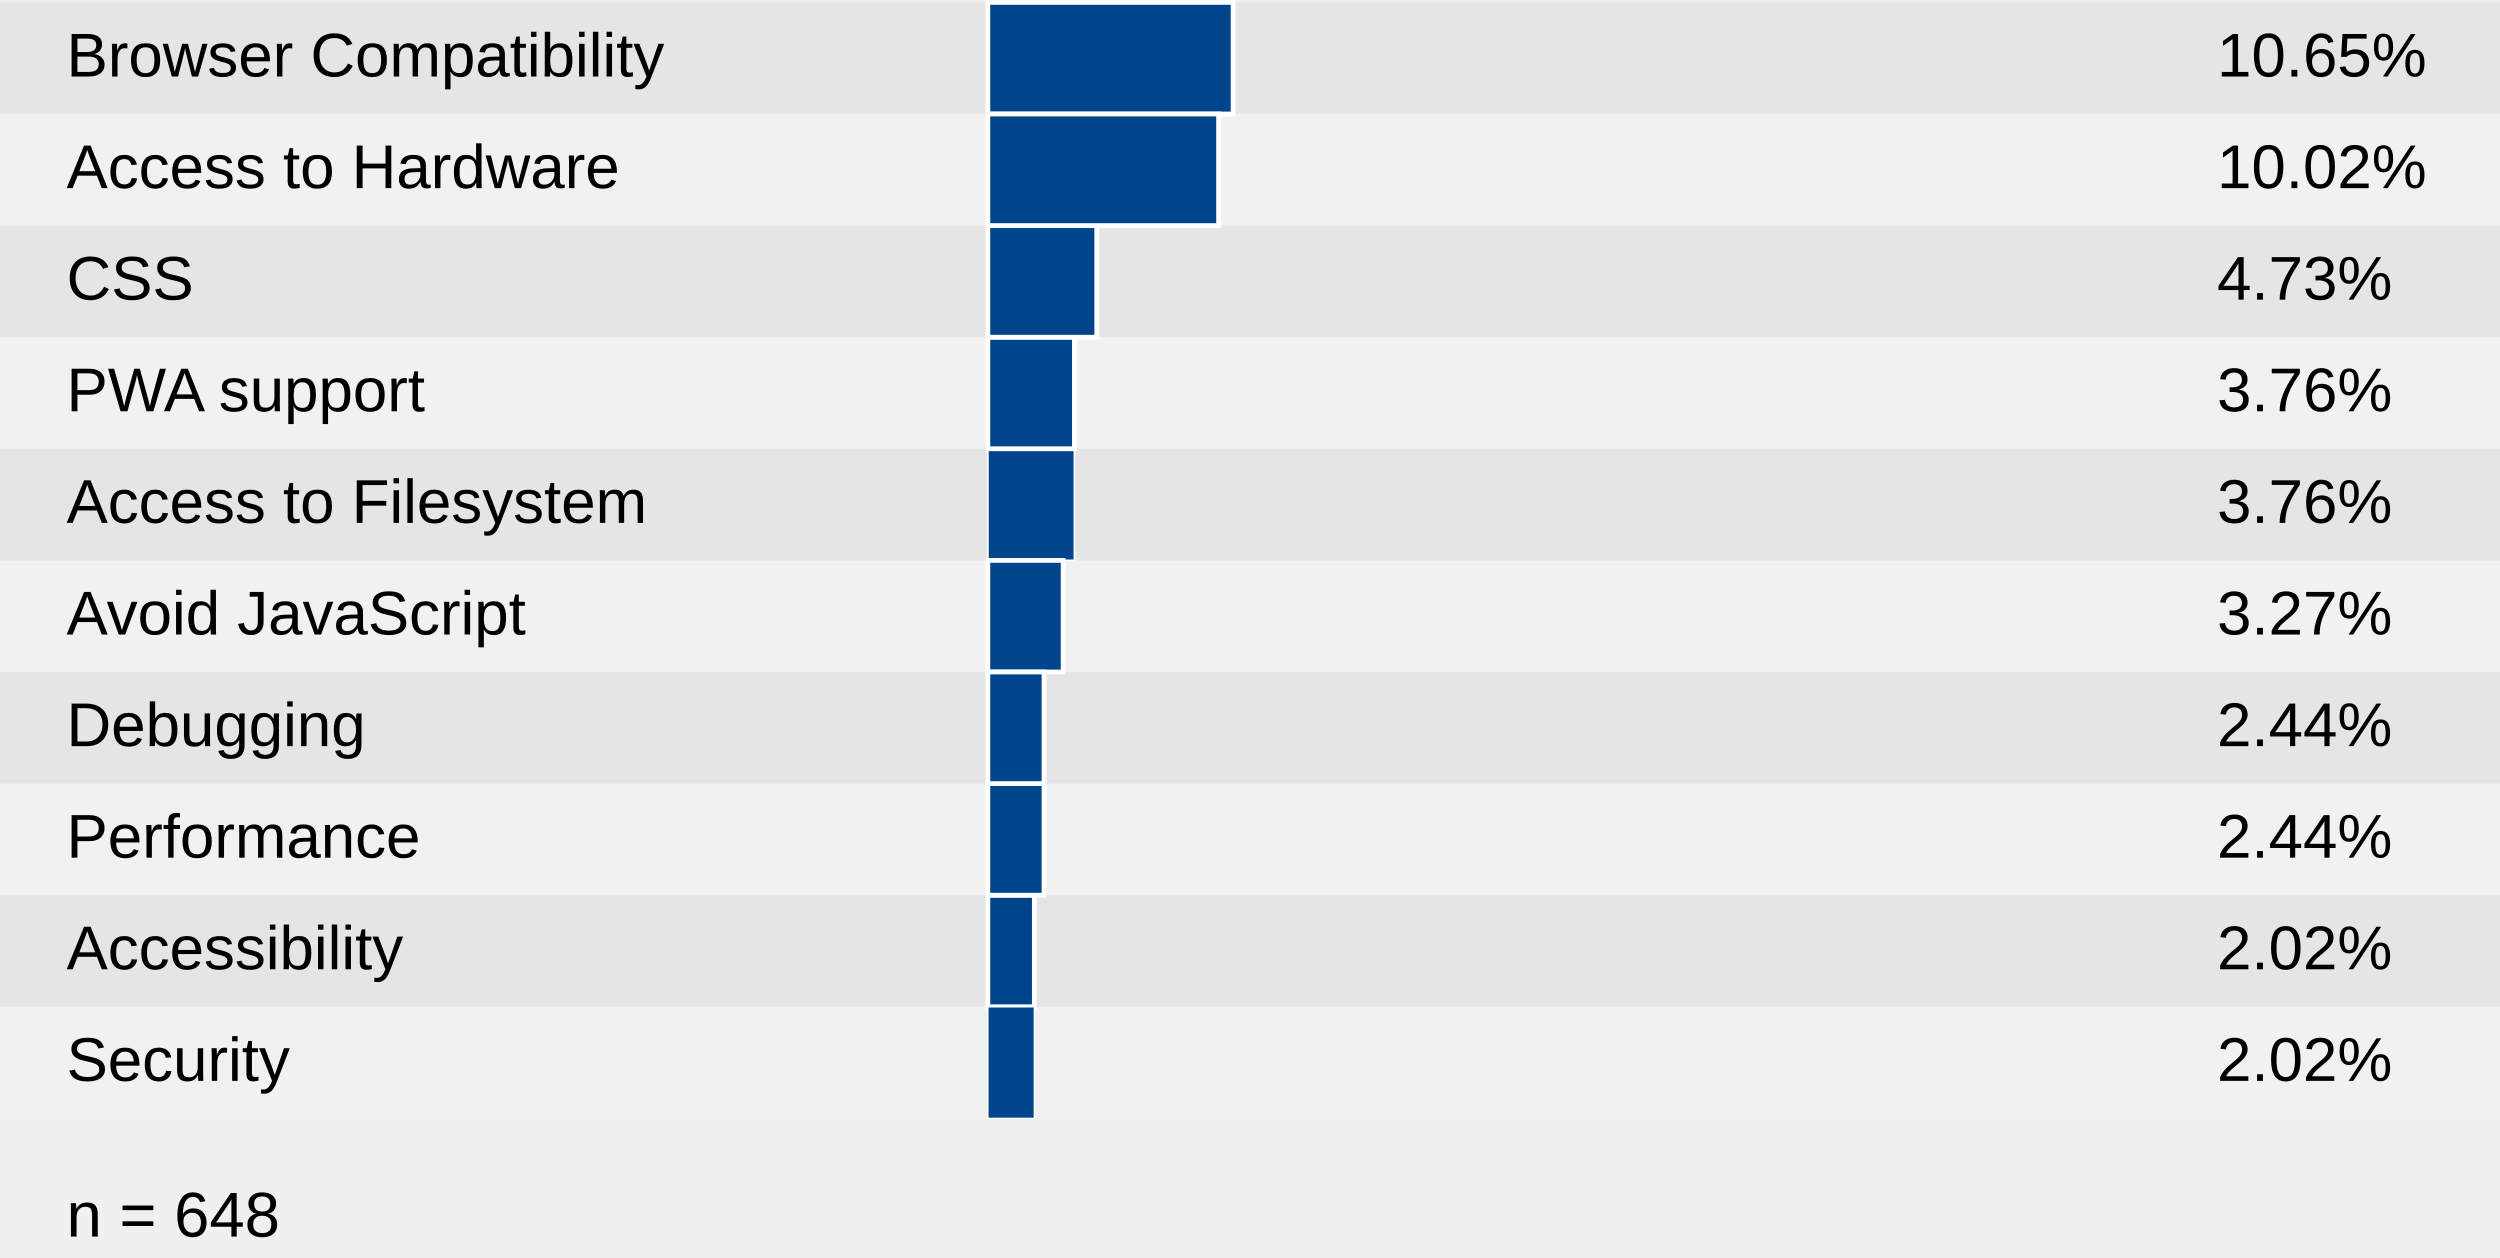
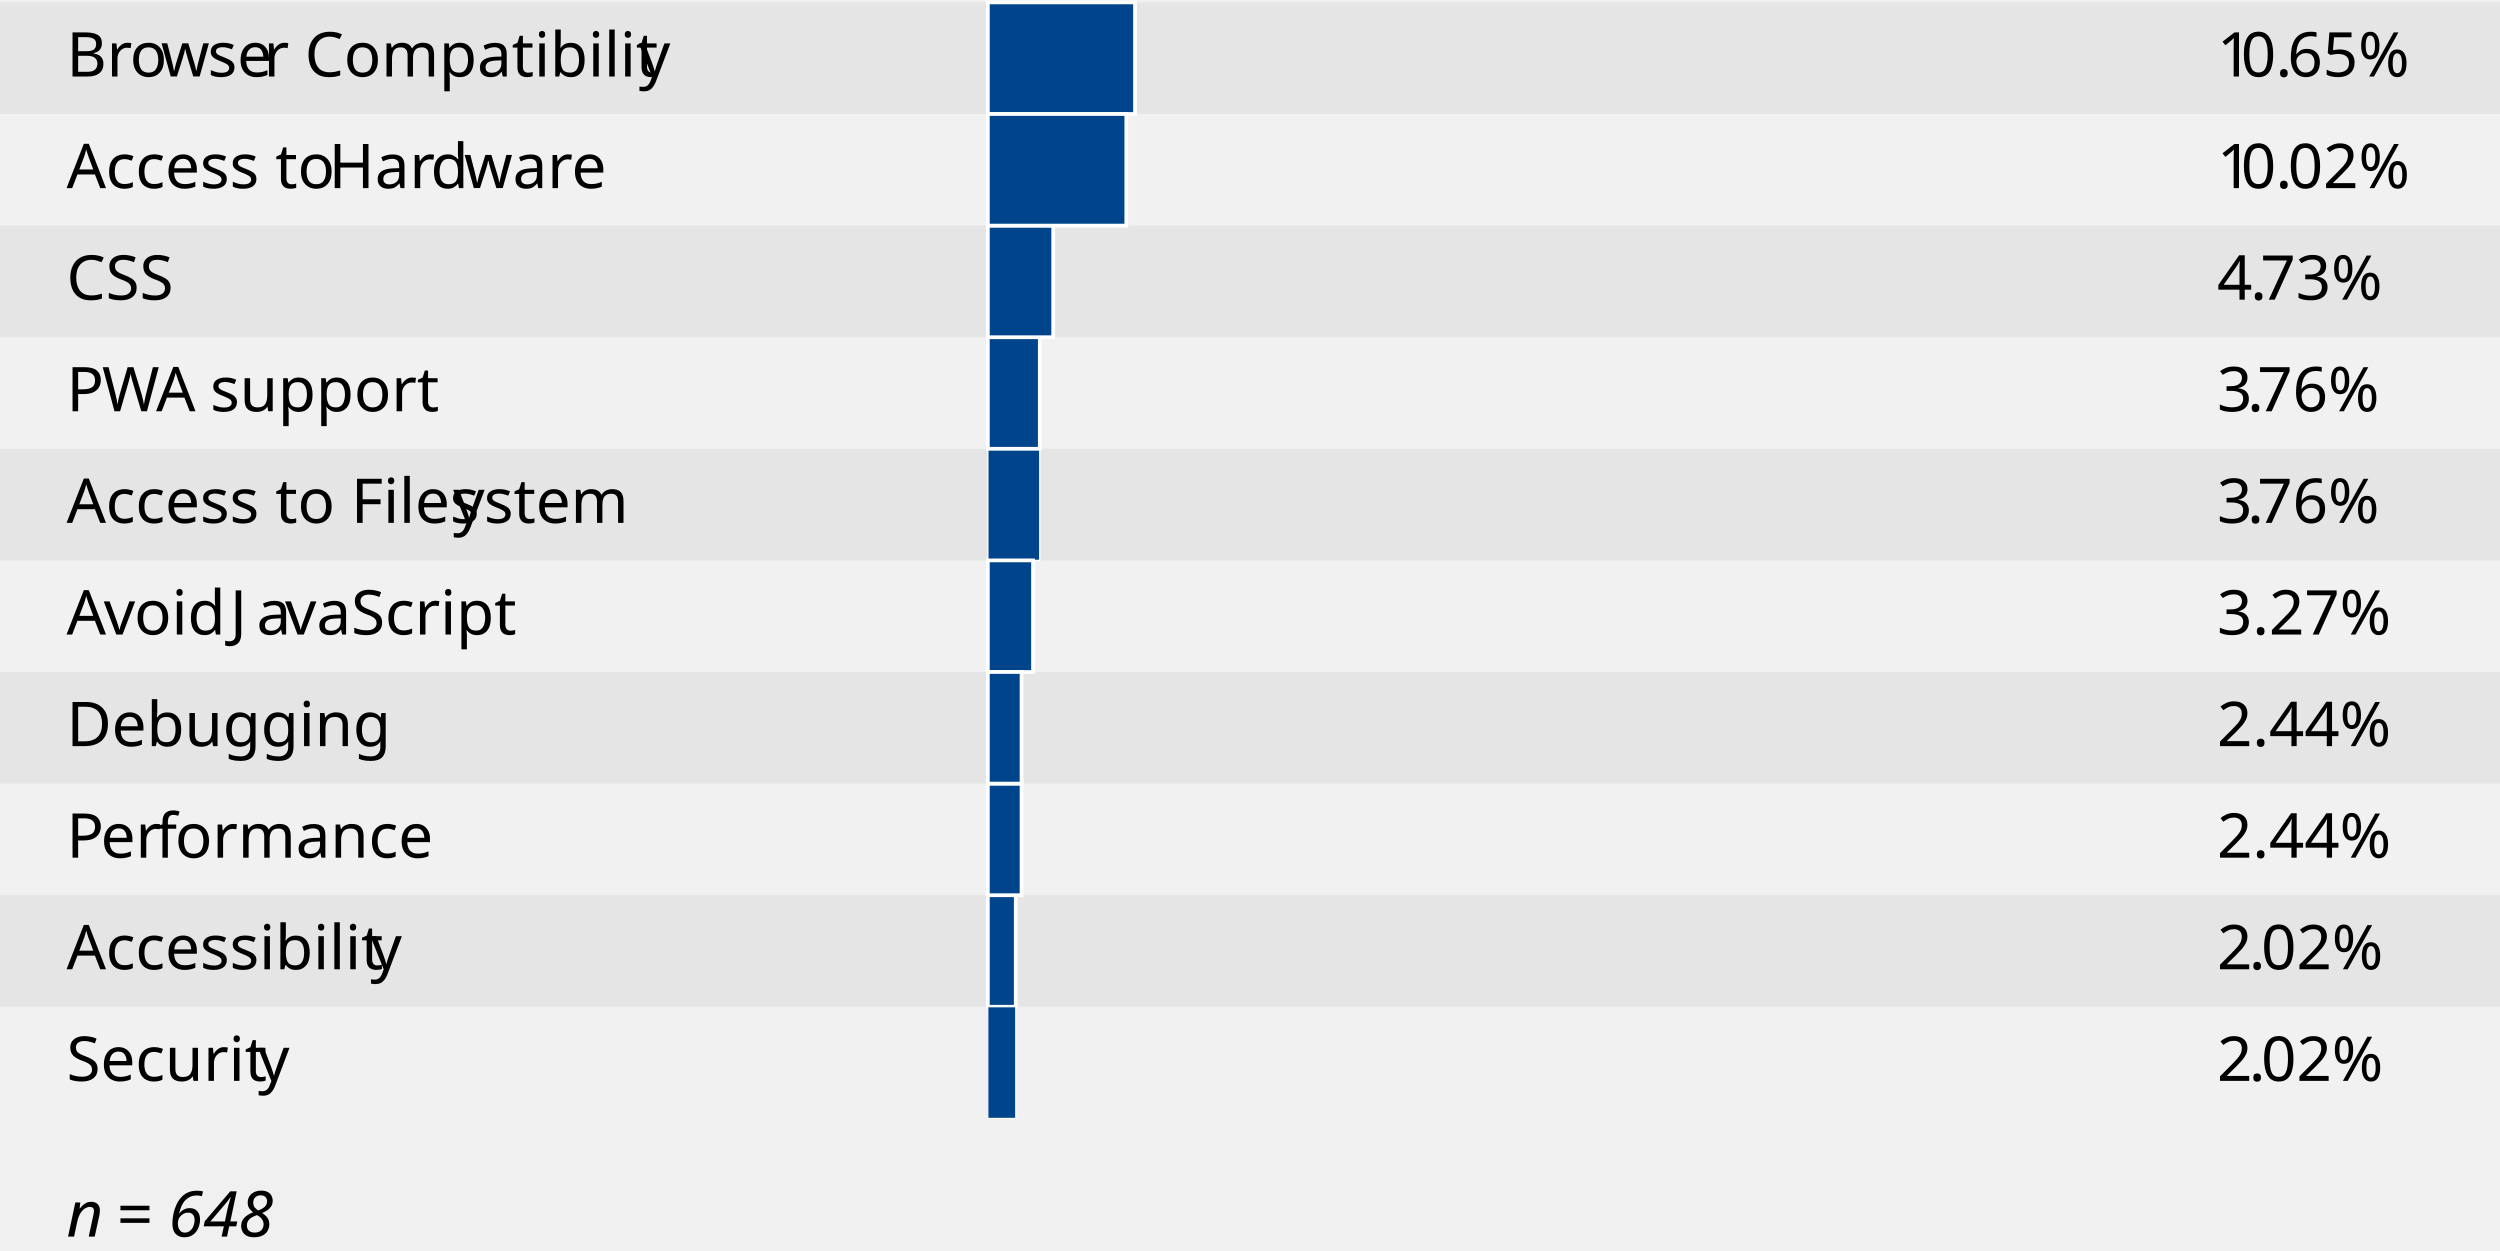
- <svg xmlns="http://www.w3.org/2000/svg" viewBox="0 0 542.75 272.94">
-   <defs>
-     <style>.cls-1,.cls-2{opacity:0.05;}.cls-2{fill:#fff;}.cls-3{font-size:13.42px;}.cls-3,.cls-8{font-family:ArialMT, Arial;}.cls-4{letter-spacing:-0.04em;}.cls-5{letter-spacing:-0.06em;}.cls-6{letter-spacing:0em;}.cls-7{letter-spacing:-0.02em;}.cls-8{font-size:13.77px;}.cls-10,.cls-11,.cls-9{fill:#00458b;stroke:#fff;stroke-miterlimit:10;}.cls-9{stroke-width:1.04px;}.cls-10{stroke-width:0.38px;}.cls-11{stroke-width:0.31px;}</style>
-   </defs>
-   <g id="Layer_2" data-name="Layer 2">
-     <g id="Open_Text_What_s_Missing" data-name="Open Text What's Missing">
-       <g id="barTextPercentages">
-         <rect class="cls-1" y="194.34" width="542.75" height="24.23" />
-         <rect class="cls-2" y="170.12" width="542.75" height="24.23" />
-         <rect class="cls-2" y="218.57" width="542.75" height="24.23" />
-         <rect class="cls-1" y="145.89" width="542.75" height="24.23" />
-         <rect class="cls-2" y="121.66" width="542.75" height="24.23" />
-         <rect class="cls-1" y="97.43" width="542.75" height="24.23" />
-         <rect class="cls-2" y="73.2" width="542.75" height="24.23" />
-         <rect class="cls-1" y="48.98" width="542.75" height="24.23" />
-         <rect class="cls-2" y="24.75" width="542.75" height="24.23" />
-         <rect class="cls-1" y="0.52" width="542.75" height="24.23" />
-         <text class="cls-3" transform="translate(14.45 16.61)">Browser Compatibility</text>
-         <text class="cls-3" transform="translate(14.45 113.52)">Access to Filesystem</text>
-         <text class="cls-3" transform="translate(14.45 89.29)">P<tspan class="cls-4" x="8.95" y="0">W</tspan>
-           <tspan class="cls-5" x="21.12" y="0">A</tspan>
-           <tspan class="cls-6" x="29.33" y="0" xml:space="preserve"> support</tspan>
-         </text>
-         <text class="cls-3" transform="translate(14.45 65.06)">CSS</text>
-         <text class="cls-3" transform="translate(14.45 40.84)">Access to Hardware</text>
-         <text class="cls-3" transform="translate(14.45 137.75)">
-           <tspan class="cls-7">A</tspan>
-           <tspan x="8.71" y="0">void JavaScript</tspan>
-         </text>
-         <text class="cls-3" transform="translate(14.45 210.43)">Accessibility</text>
-         <text class="cls-3" transform="translate(14.45 186.2)">Performance</text>
-         <text class="cls-3" transform="translate(14.45 234.66)">Security</text>
-         <text class="cls-3" transform="translate(14.45 161.98)">Debugging</text>
-         <text class="cls-8" transform="translate(14.45 268.47)">n = 648</text>
-         <rect class="cls-9" x="214.46" y="0.52" width="53.25" height="24.23" />
-         <rect class="cls-10" x="214.46" y="97.43" width="18.8" height="24.23" />
-         <rect class="cls-9" x="214.46" y="121.66" width="16.35" height="24.23" />
-         <rect class="cls-9" x="214.46" y="73.2" width="18.8" height="24.23" />
-         <rect class="cls-9" x="214.46" y="48.98" width="23.65" height="24.23" />
-         <rect class="cls-9" x="214.46" y="24.75" width="50.1" height="24.23" />
-         <rect class="cls-9" x="214.46" y="194.34" width="10.1" height="24.23" />
-         <rect class="cls-9" x="214.46" y="170.12" width="12.2" height="24.23" />
-         <rect class="cls-11" x="214.46" y="218.57" width="10.1" height="24.23" />
-         <rect class="cls-9" x="214.46" y="145.89" width="12.2" height="24.23" />
-         <text class="cls-3" transform="translate(481.32 16.61)">10.65%</text>
-         <text class="cls-3" transform="translate(481.32 89.29)">3.76%</text>
-         <text class="cls-3" transform="translate(481.32 113.52)">3.76%</text>
-         <text class="cls-3" transform="translate(481.32 137.75)">3.27%</text>
-         <text class="cls-3" transform="translate(481.32 65.06)">4.73%</text>
-         <text class="cls-3" transform="translate(481.32 40.84)">10.02%</text>
-         <text class="cls-3" transform="translate(481.32 210.43)">2.02%</text>
-         <text class="cls-3" transform="translate(481.32 186.2)">2.44%</text>
-         <text class="cls-3" transform="translate(481.32 234.66)">2.02%</text>
-         <text class="cls-3" transform="translate(481.32 161.98)">2.44%</text>
-       </g>
-     </g>
-   </g>
+ <svg xmlns="http://www.w3.org/2000/svg" width="542.75" height="271.56" viewBox="0 0 542.75 271.56">
+   <rect y="194.34" width="542.75" height="24.23" opacity="0.05" />
+   <rect y="170.12" width="542.75" height="24.23" fill="#fff" opacity="0.05" />
+   <rect y="218.57" width="542.75" height="24.23" fill="#fff" opacity="0.05" />
+   <rect y="145.89" width="542.75" height="24.23" opacity="0.05" />
+   <rect y="121.66" width="542.75" height="24.23" fill="#fff" opacity="0.05" />
+   <rect y="97.43" width="542.75" height="24.23" opacity="0.05" />
+   <rect y="73.2" width="542.75" height="24.23" fill="#fff" opacity="0.05" />
+   <rect y="48.98" width="542.75" height="24.23" opacity="0.05" />
+   <rect y="24.75" width="542.75" height="24.23" fill="#fff" opacity="0.05" />
+   <rect y="0.52" width="542.75" height="24.23" opacity="0.05" />
+   <text transform="translate(14.45 16.61)" font-size="13.42" font-family="ZillaSlab-Regular, Zilla Slab">Br<tspan x="13.74" y="0" letter-spacing="-0.01em">o</tspan>
+     <tspan x="20.49" y="0" letter-spacing="-0.01em">w</tspan>
+     <tspan x="30.62" y="0" letter-spacing="0em">se</tspan>
+     <tspan x="42.8" y="0" letter-spacing="-0.02em">r</tspan>
+     <tspan x="48.23" y="0" xml:space="preserve" letter-spacing="0em"> Compatibilit</tspan>
+     <tspan x="124.23" y="0" letter-spacing="-0.02em">y</tspan>
+   </text>
+   <text transform="translate(14.45 113.52)" font-size="13.42" font-family="ZillaSlab-Regular, Zilla Slab">
+     <tspan letter-spacing="-0.01em">A</tspan>
+     <tspan x="8.51" y="0">ccess to Files</tspan>
+     <tspan x="83.92" y="0" letter-spacing="-0.01em">y</tspan>
+     <tspan x="90.6" y="0">stem</tspan>
+   </text>
+   <text transform="translate(14.45 89.29)" font-size="13.42" font-family="ZillaSlab-Regular, Zilla Slab">P<tspan x="7.7" y="0" letter-spacing="-0.06em">W</tspan>
+     <tspan x="19.43" y="0" letter-spacing="-0.03em">A</tspan>
+     <tspan x="27.68" y="0" xml:space="preserve"> support</tspan>
+   </text>
+   <text transform="translate(14.45 65.06)" font-size="13.42" font-family="ZillaSlab-Regular, Zilla Slab">CSS</text>
+   <text transform="translate(14.45 40.84)" font-size="13.42" font-family="ZillaSlab-Regular, Zilla Slab">
+     <tspan letter-spacing="-0.01em">A</tspan>
+     <tspan x="8.51" y="0">ccess to </tspan>
+     <tspan x="56.92" y="0" letter-spacing="-0.01em">H</tspan>
+     <tspan x="66.92" y="0">ar</tspan>
+     <tspan x="79.03" y="0" letter-spacing="-0.01em">d</tspan>
+     <tspan x="86.29" y="0">ware</tspan>
+   </text>
+   <text transform="translate(14.45 137.75)" font-size="13.42" font-family="ZillaSlab-Regular, Zilla Slab">
+     <tspan letter-spacing="-0.05em">A</tspan>
+     <tspan x="8.08" y="0" letter-spacing="-0.02em">v</tspan>
+     <tspan x="14.68" y="0">oid</tspan>
+     <tspan x="32.69" y="0" letter-spacing="-0.02em"> </tspan>
+     <tspan x="35.48" y="0" letter-spacing="-0.03em">J</tspan>
+     <tspan x="41.23" y="0" letter-spacing="-0.02em">a</tspan>
+     <tspan x="47.43" y="0">vaScript</tspan>
+   </text>
+   <text transform="translate(14.45 210.43)" font-size="13.42" font-family="ZillaSlab-Regular, Zilla Slab">
+     <tspan letter-spacing="-0.01em">A</tspan>
+     <tspan x="8.51" y="0">ccessibilit</tspan>
+     <tspan x="65.95" y="0" letter-spacing="-0.02em">y</tspan>
+   </text>
+   <text transform="translate(14.45 186.2)" font-size="13.42" font-family="ZillaSlab-Regular, Zilla Slab">
+     <tspan letter-spacing="-0.02em">P</tspan>
+     <tspan x="7.41" y="0">er</tspan>
+     <tspan x="19.35" y="0" letter-spacing="-0.01em">f</tspan>
+     <tspan x="23.54" y="0" letter-spacing="0em">ormance</tspan>
+   </text>
+   <text transform="translate(14.45 234.66)" font-size="13.42" font-family="ZillaSlab-Regular, Zilla Slab">Securit<tspan x="41.56" y="0" letter-spacing="-0.02em">y</tspan>
+   </text>
+   <text transform="translate(14.45 161.98)" font-size="13.42" font-family="ZillaSlab-Regular, Zilla Slab">Debugging</text>
+   <text transform="translate(14.45 268.47)" font-size="13.77" font-family="ZillaSlab-Italic, Zilla Slab" font-style="italic">
+     <tspan letter-spacing="-0.01em">n</tspan>
+     <tspan x="7.07" y="0" xml:space="preserve"> = 648</tspan>
+   </text>
+   <rect x="214.46" y="0.52" width="31.95" height="24.23" fill="#00458b" stroke="#fff" stroke-miterlimit="10" stroke-width="0.81" />
+   <rect x="214.46" y="97.43" width="11.28" height="24.23" fill="#00458b" stroke="#fff" stroke-miterlimit="10" stroke-width="0.29" />
+   <rect x="214.46" y="121.66" width="9.81" height="24.23" fill="#00458b" stroke="#fff" stroke-miterlimit="10" stroke-width="0.81" />
+   <rect x="214.46" y="73.2" width="11.28" height="24.23" fill="#00458b" stroke="#fff" stroke-miterlimit="10" stroke-width="0.81" />
+   <rect x="214.46" y="48.98" width="14.19" height="24.23" fill="#00458b" stroke="#fff" stroke-miterlimit="10" stroke-width="0.81" />
+   <rect x="214.46" y="24.75" width="30.06" height="24.23" fill="#00458b" stroke="#fff" stroke-miterlimit="10" stroke-width="0.81" />
+   <rect x="214.46" y="194.34" width="6.06" height="24.23" fill="#00458b" stroke="#fff" stroke-miterlimit="10" stroke-width="0.81" />
+   <rect x="214.46" y="170.12" width="7.32" height="24.23" fill="#00458b" stroke="#fff" stroke-miterlimit="10" stroke-width="0.81" />
+   <rect x="214.46" y="218.57" width="6.06" height="24.23" fill="#00458b" stroke="#fff" stroke-miterlimit="10" stroke-width="0.24" />
+   <rect x="214.46" y="145.89" width="7.32" height="24.23" fill="#00458b" stroke="#fff" stroke-miterlimit="10" stroke-width="0.81" />
+   <text transform="translate(481.32 16.61)" font-size="13.42" font-family="ZillaSlab-Regular, Zilla Slab">1<tspan x="5.17" y="0" letter-spacing="-0.01em">0</tspan>
+     <tspan x="12.71" y="0" letter-spacing="-0.02em">.</tspan>
+     <tspan x="15.28" y="0" letter-spacing="0em">65%</tspan>
+   </text>
+   <text transform="translate(481.32 89.29)" font-size="13.42" font-family="ZillaSlab-Regular, Zilla Slab">3<tspan x="6.56" y="0" letter-spacing="-0.05em">.</tspan>
+     <tspan x="8.74" y="0">76%</tspan>
+   </text>
+   <text transform="translate(481.32 113.52)" font-size="13.42" font-family="ZillaSlab-Regular, Zilla Slab">3<tspan x="6.56" y="0" letter-spacing="-0.05em">.</tspan>
+     <tspan x="8.74" y="0">76%</tspan>
+   </text>
+   <text transform="translate(481.32 137.75)" font-size="13.42" font-family="ZillaSlab-Regular, Zilla Slab">3.27%</text>
+   <text transform="translate(481.32 65.06)" font-size="13.42" font-family="ZillaSlab-Regular, Zilla Slab">4<tspan x="7.23" y="0" letter-spacing="-0.05em">.</tspan>
+     <tspan x="9.41" y="0">73%</tspan>
+   </text>
+   <text transform="translate(481.32 40.84)" font-size="13.42" font-family="ZillaSlab-Regular, Zilla Slab">1<tspan x="5.17" y="0" letter-spacing="-0.01em">0</tspan>
+     <tspan x="12.71" y="0" letter-spacing="-0.01em">.</tspan>
+     <tspan x="15.36" y="0" letter-spacing="0em">02%</tspan>
+   </text>
+   <text transform="translate(481.32 210.43)" font-size="13.42" font-family="ZillaSlab-Regular, Zilla Slab">2<tspan x="6.91" y="0" letter-spacing="-0.01em">.</tspan>
+     <tspan x="9.57" y="0" letter-spacing="0em">02%</tspan>
+   </text>
+   <text transform="translate(481.32 186.2)" font-size="13.42" font-family="ZillaSlab-Regular, Zilla Slab">2.44%</text>
+   <text transform="translate(481.32 234.66)" font-size="13.42" font-family="ZillaSlab-Regular, Zilla Slab">2<tspan x="6.91" y="0" letter-spacing="-0.01em">.</tspan>
+     <tspan x="9.57" y="0" letter-spacing="0em">02%</tspan>
+   </text>
+   <text transform="translate(481.32 161.98)" font-size="13.42" font-family="ZillaSlab-Regular, Zilla Slab">2.44%</text>
</svg>
